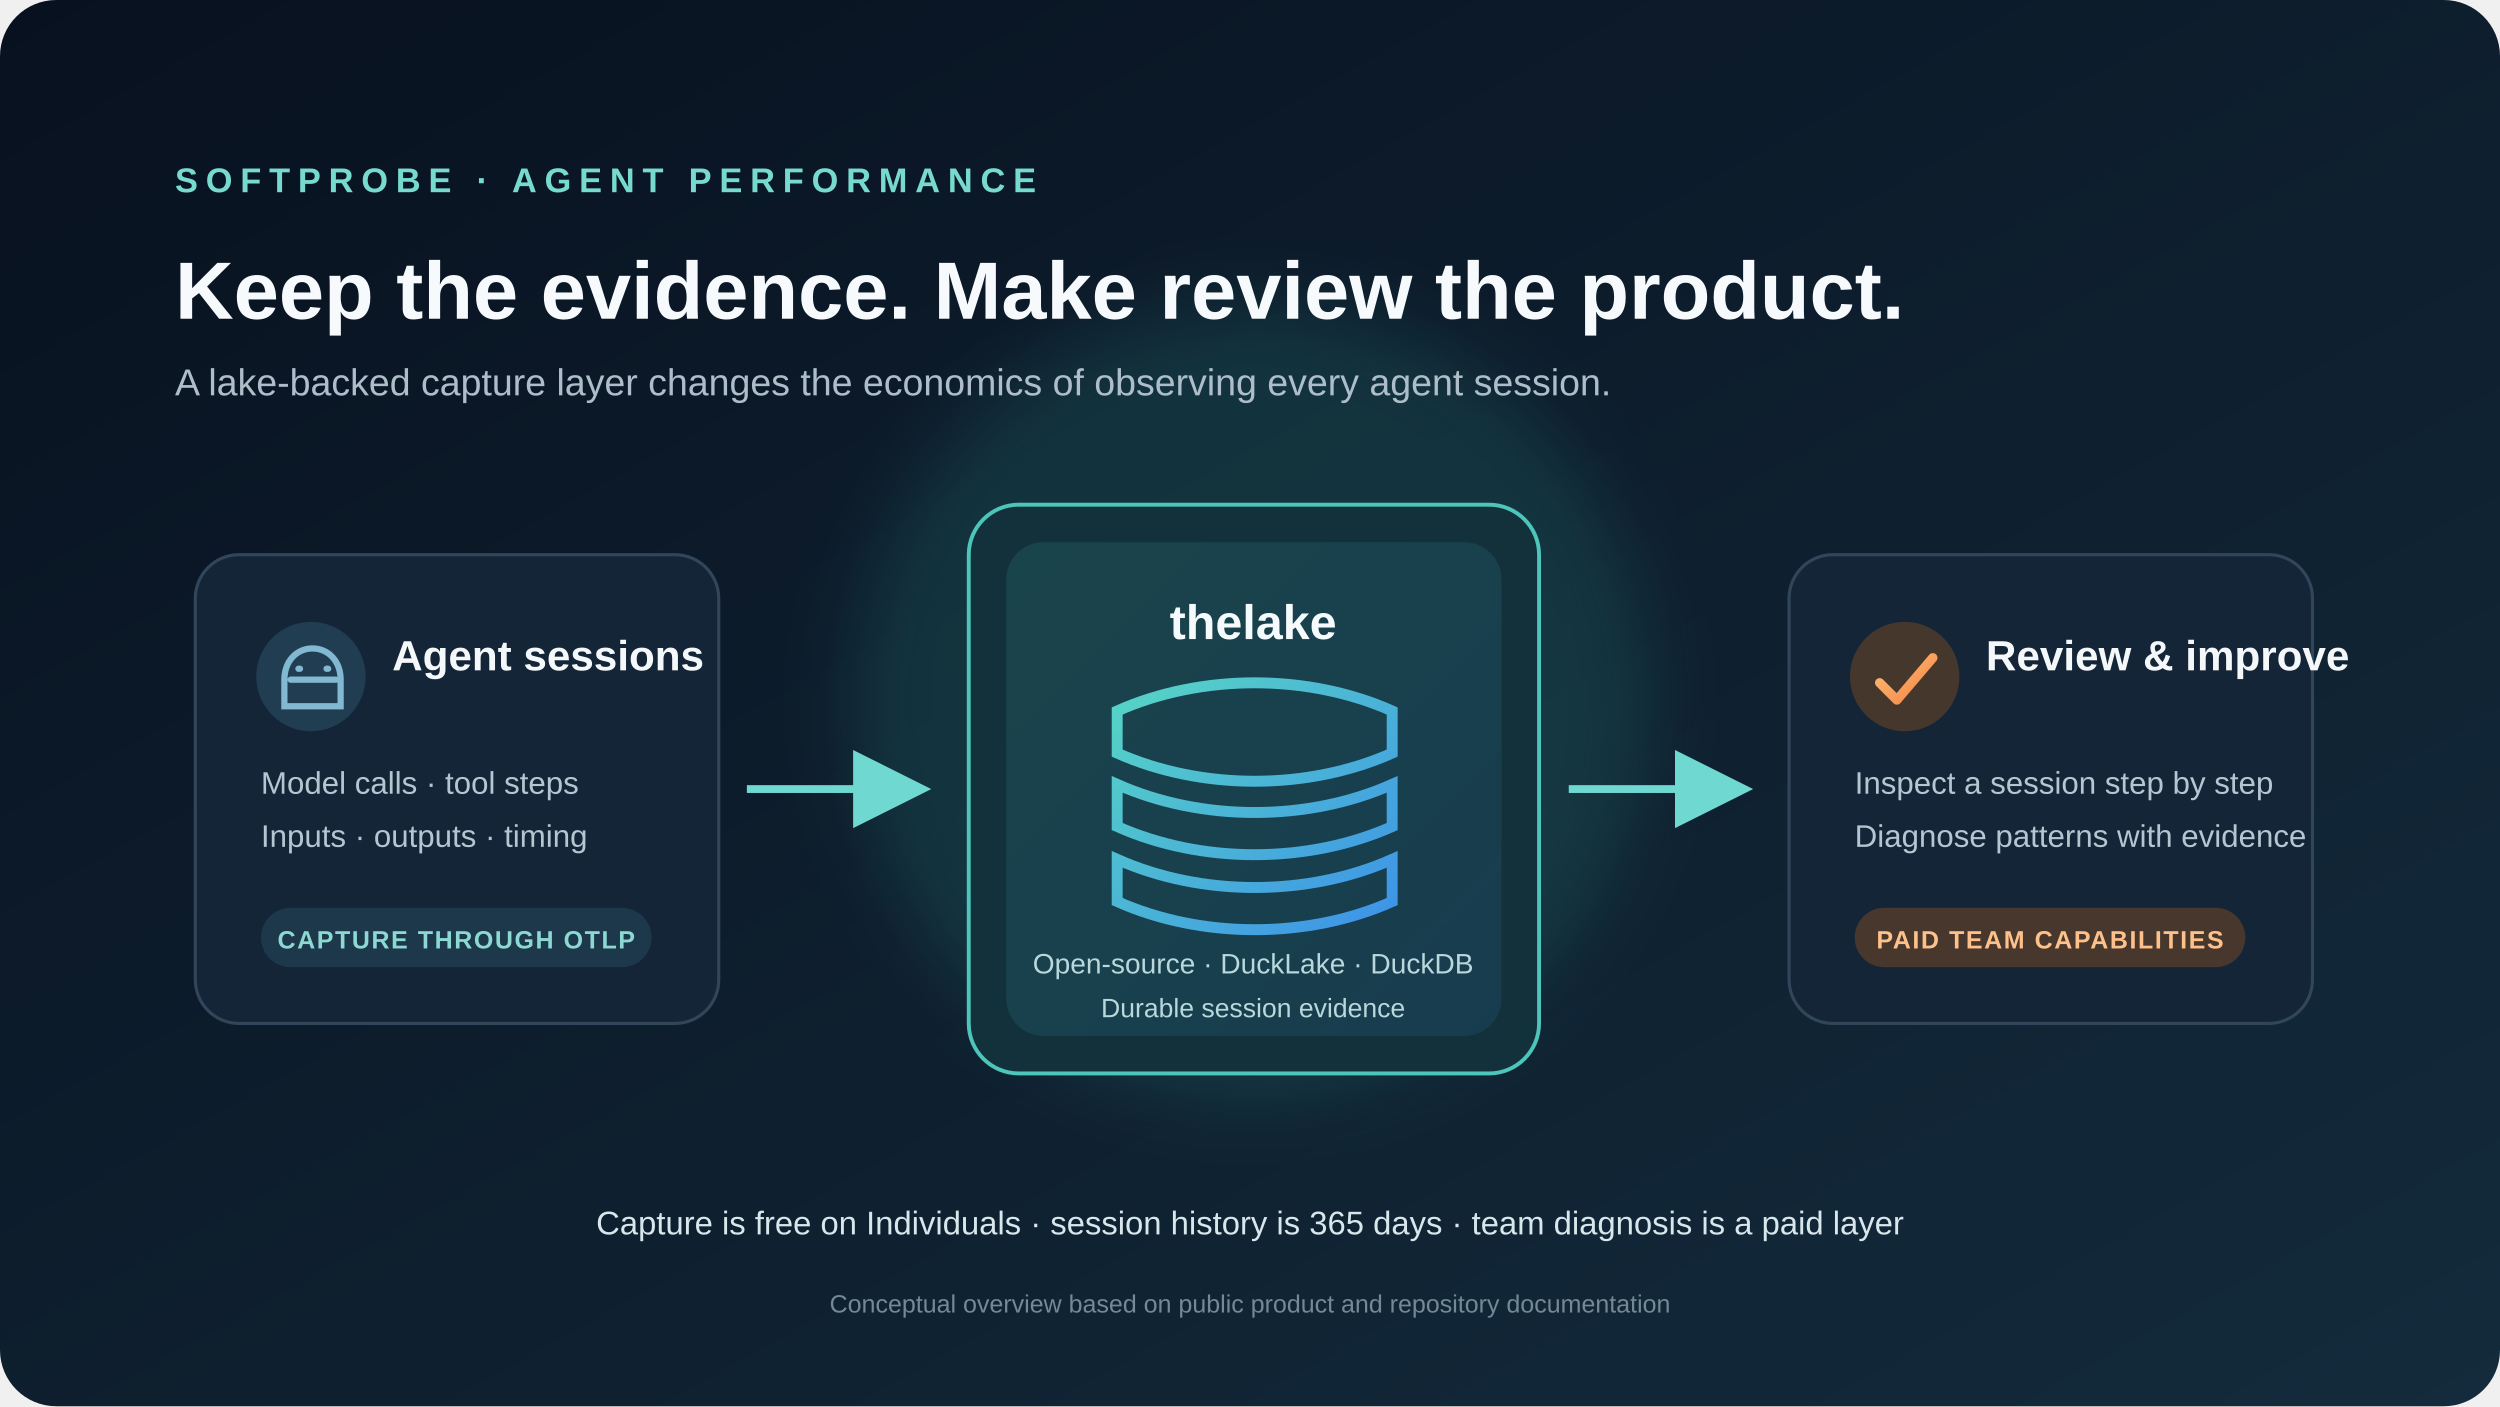
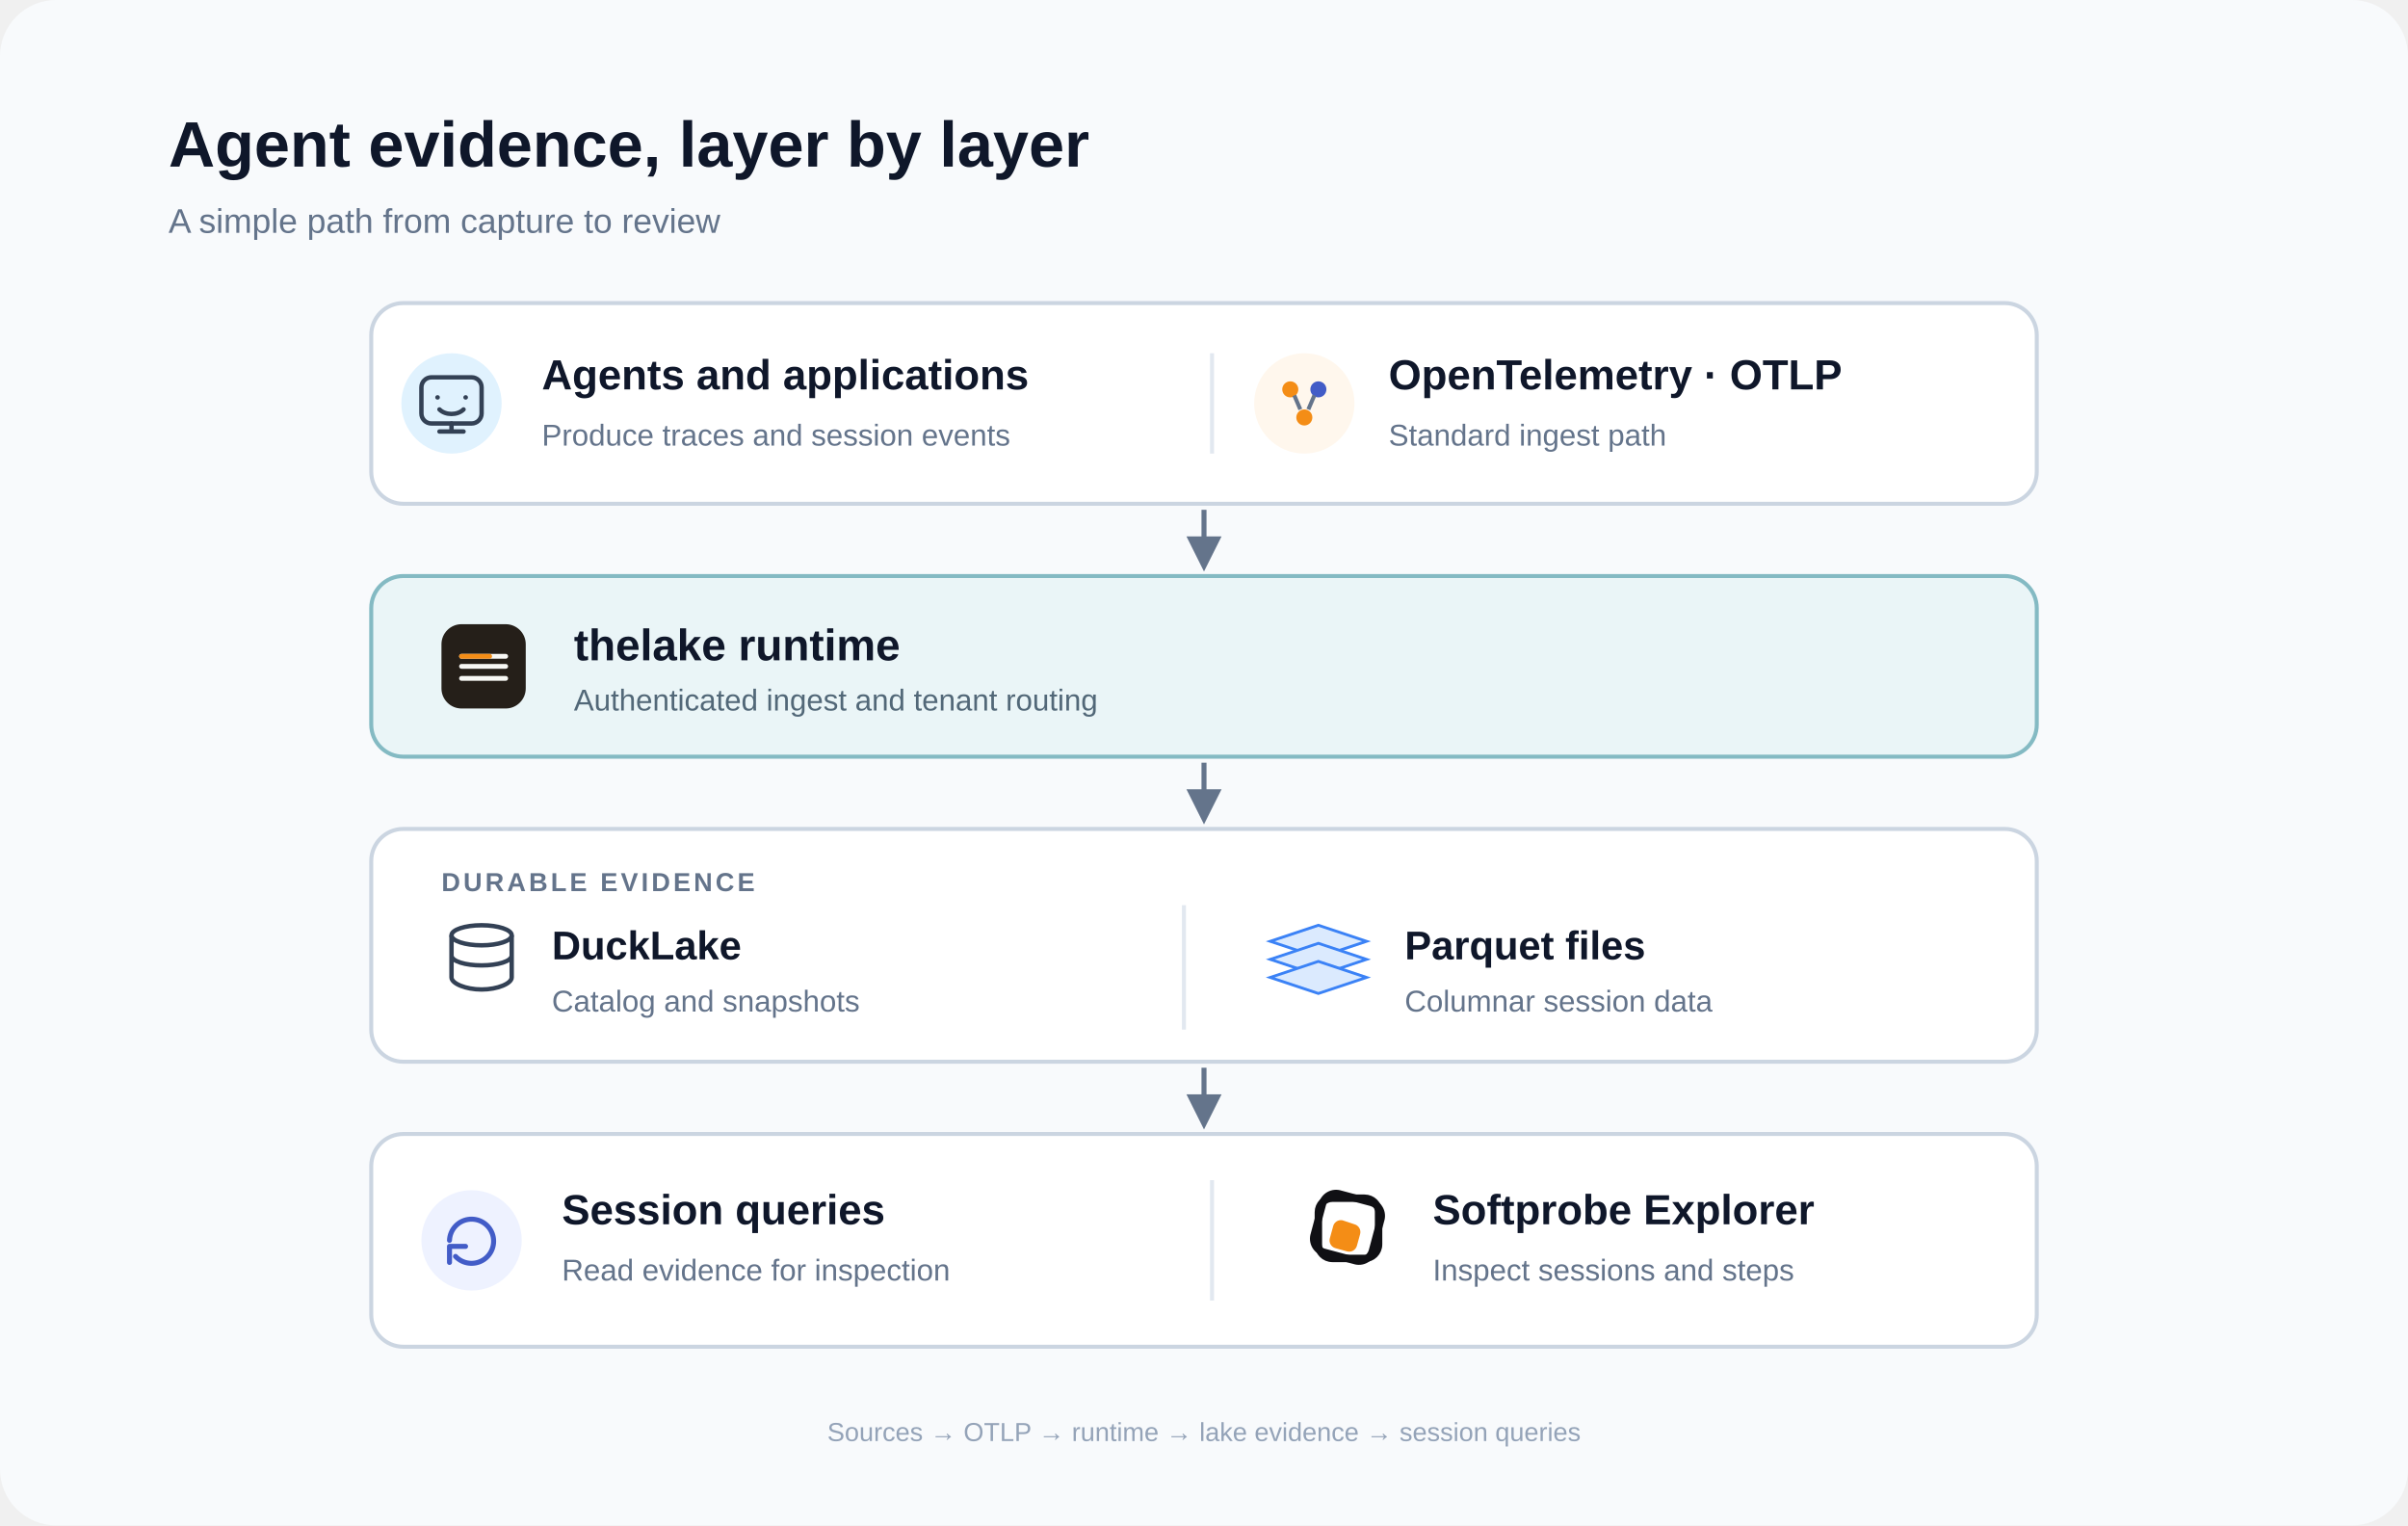
- <svg xmlns="http://www.w3.org/2000/svg" viewBox="0 0 1600 900" role="img" aria-labelledby="title desc">
+ <svg xmlns="http://www.w3.org/2000/svg" viewBox="0 0 1200 760" role="img" aria-labelledby="title desc">
  <defs>
-     <linearGradient id="bg" x1="0" y1="0" x2="1" y2="1">
-       <stop stop-color="#08111f" />
-       <stop offset="1" stop-color="#132b3c" />
-     </linearGradient>
-     <linearGradient id="lake" x1="0" y1="0" x2="1" y2="1">
-       <stop stop-color="#57d5c5" />
-       <stop offset="1" stop-color="#3d92e8" />
-     </linearGradient>
-     <linearGradient id="orange" x1="0" y1="0" x2="1" y2="1">
-       <stop stop-color="#ffbd73" />
-       <stop offset="1" stop-color="#f48446" />
-     </linearGradient>
-     <filter id="glow" x="-40%" y="-40%" width="180%" height="180%">
-       <feGaussianBlur stdDeviation="22" />
-     </filter>
-     <marker id="arrow" viewBox="0 0 10 10" refX="8" refY="5" markerWidth="10" markerHeight="10" orient="auto-start-reverse">
-       <path d="M0 0 10 5 0 10Z" fill="#6fd8d0" />
+     <marker id="a" viewBox="0 0 10 10" refX="5" refY="5" markerWidth="7" markerHeight="7" orient="auto">
+       <path d="M0 0 10 5 0 10Z" fill="#64748b" />
    </marker>
+     <g id="lake">
+       <rect width="42" height="42" rx="10" fill="#251f19" />
+       <path d="M10 16h22M10 21h22M10 27h22" stroke="#f7f7f4" stroke-width="2.4" stroke-linecap="round" />
+       <path d="M10 16h14" stroke="#f48d16" stroke-width="2.4" stroke-linecap="round" />
+     </g>
+     <g id="softprobe">
+       <g fill="none" stroke="#101014" stroke-width="3.7" stroke-linejoin="round">
+         <path d="M14 3h16a7 7 0 0 1 7 7v16a7 7 0 0 1-7 7H14a7 7 0 0 1-7-7V10a7 7 0 0 1 7-7Z" />
+         <path d="m18 1 15 4a7 7 0 0 1 5 9l-4 15a7 7 0 0 1-9 5L10 30a7 7 0 0 1-5-9l4-15a7 7 0 0 1 9-5Z" />
+       </g>
+       <path fill="#f48d16" d="m19 14 6 2a4 4 0 0 1 2.8 4.9l-1.6 5.8a4 4 0 0 1-4.9 2.8l-5.8-1.6a4 4 0 0 1-2.8-4.9l1.6-5.8A4 4 0 0 1 19 14Z" />
+     </g>
+     <g id="agent" fill="none" stroke="#334155" stroke-width="2.2" stroke-linecap="round" stroke-linejoin="round">
+       <rect x="5" y="7" width="30" height="23" rx="5" />
+       <path d="M14 34h12M20 30v4M13 17h.1M27 17h.1M14 23c3 3 9 3 12 0" />
+     </g>
+     <g id="db" fill="none" stroke="#334155" stroke-width="2.2">
+       <ellipse cx="20" cy="8" rx="15" ry="5" />
+       <path d="M5 8v21c0 3 7 6 15 6s15-3 15-6V8M5 18c0 3 7 5 15 5s15-2 15-5" />
+     </g>
  </defs>
-   <rect width="1600" height="900" rx="36" fill="url(#bg)" />
-   <circle cx="800" cy="448" r="255" fill="#3acdb9" opacity=".13" filter="url(#glow)" />
-   <text x="112" y="123" fill="#77dacf" font-family="Arial,sans-serif" font-size="22" font-weight="700" letter-spacing="5">SOFTPROBE · AGENT PERFORMANCE</text>
-   <text x="112" y="204" fill="#f6fafc" font-family="Arial,sans-serif" font-size="52" font-weight="700">Keep the evidence. Make review the product.</text>
-   <text x="112" y="253" fill="#aebec9" font-family="Arial,sans-serif" font-size="24">A lake-backed capture layer changes the economics of observing every agent session.</text>
-   <g transform="translate(125 355)">
-     <rect width="335" height="300" rx="28" fill="#142538" stroke="#31465a" stroke-width="2" />
-     <circle cx="74" cy="78" r="35" fill="#203d51" />
-     <path d="M57 80c0-12 8-20 18-20s18 8 18 20v17H57zm4 0h29M66 73h1m17 0h1" fill="none" stroke="#82b8d2" stroke-width="4" stroke-linecap="round" />
-     <text x="126" y="74" fill="#f5f8fa" font-family="Arial,sans-serif" font-size="27" font-weight="700">Agent sessions</text>
-     <text x="42" y="153" fill="#b6c6d1" font-family="Arial,sans-serif" font-size="20">Model calls · tool steps</text>
-     <text x="42" y="187" fill="#b6c6d1" font-family="Arial,sans-serif" font-size="20">Inputs · outputs · timing</text>
-     <rect x="42" y="226" width="250" height="38" rx="19" fill="#1d384b" />
-     <text x="167" y="252" text-anchor="middle" fill="#8bd9d2" font-family="Arial,sans-serif" font-size="16" font-weight="700" letter-spacing="1">CAPTURE THROUGH OTLP</text>
+   <rect width="1200" height="760" rx="28" fill="#f8fafc" />
+   <text x="84" y="83" fill="#0f172a" font-family="Arial,sans-serif" font-size="32" font-weight="700">Agent evidence, layer by layer</text>
+   <text x="84" y="116" fill="#64748b" font-family="Arial,sans-serif" font-size="17">A simple path from capture to review</text>
+   <g font-family="Arial,sans-serif">
+     <rect x="185" y="151" width="830" height="100" rx="16" fill="#fff" stroke="#cbd5e1" stroke-width="2" />
+     <circle cx="225" cy="201" r="25" fill="#e0f2fe" />
+     <use href="#agent" x="205" y="181" width="40" height="40" />
+     <text x="270" y="194" fill="#0f172a" font-size="21" font-weight="700">Agents and applications</text>
+     <text x="270" y="222" fill="#64748b" font-size="15">Produce traces and session events</text>
+     <path d="M604 176v50" stroke="#e2e8f0" stroke-width="2" />
+     <circle cx="650" cy="201" r="25" fill="#fff7ed" />
+     <circle cx="643" cy="194" r="4" fill="#f48d16" />
+     <circle cx="657" cy="194" r="4" fill="#425cc7" />
+     <circle cx="650" cy="208" r="4" fill="#f48d16" />
+     <path d="m645 197 3 7m7-7-3 7" stroke="#64748b" stroke-width="2" />
+     <text x="692" y="194" fill="#0f172a" font-size="21" font-weight="700">OpenTelemetry · OTLP</text>
+     <text x="692" y="222" fill="#64748b" font-size="15">Standard ingest path</text>
+     <path d="M600 254v22" stroke="#64748b" stroke-width="2.5" marker-end="url(#a)" />
+     <rect x="185" y="287" width="830" height="90" rx="16" fill="#eaf5f7" stroke="#84bac3" stroke-width="2" />
+     <use href="#lake" x="220" y="311" width="42" height="42" />
+     <text x="286" y="329" fill="#0f172a" font-size="22" font-weight="700">thelake runtime</text>
+     <text x="286" y="354" fill="#526878" font-size="15">Authenticated ingest and tenant routing</text>
+     <path d="M600 380v22" stroke="#64748b" stroke-width="2.5" marker-end="url(#a)" />
+     <rect x="185" y="413" width="830" height="116" rx="16" fill="#fff" stroke="#cbd5e1" stroke-width="2" />
+     <text x="220" y="444" fill="#64748b" font-size="13" font-weight="700" letter-spacing="1.5">DURABLE EVIDENCE</text>
+     <use href="#db" x="220" y="458" width="40" height="40" />
+     <text x="275" y="478" fill="#0f172a" font-size="20" font-weight="700">DuckLake</text>
+     <text x="275" y="504" fill="#64748b" font-size="15">Catalog and snapshots</text>
+     <path d="M590 451v62" stroke="#e2e8f0" stroke-width="2" />
+     <g transform="translate(633 461)" fill="#dbeafe" stroke="#3b82f6" stroke-width="1.4">
+       <path d="M0 8 24 0l24 8-24 8z" />
+       <path d="M0 17 24 9l24 8-24 8z" />
+       <path d="M0 26 24 18l24 8-24 8z" />
+     </g>
+     <text x="700" y="478" fill="#0f172a" font-size="20" font-weight="700">Parquet files</text>
+     <text x="700" y="504" fill="#64748b" font-size="15">Columnar session data</text>
+     <path d="M600 532v22" stroke="#64748b" stroke-width="2.5" marker-end="url(#a)" />
+     <rect x="185" y="565" width="830" height="106" rx="16" fill="#fff" stroke="#cbd5e1" stroke-width="2" />
+     <circle cx="235" cy="618" r="25" fill="#eef2ff" />
+     <path d="M224 618a11 11 0 1 1 3 8m-3 3v-8h8" fill="none" stroke="#425cc7" stroke-width="2.5" stroke-linecap="round" stroke-linejoin="round" />
+     <text x="280" y="610" fill="#0f172a" font-size="21" font-weight="700">Session queries</text>
+     <text x="280" y="638" fill="#64748b" font-size="15">Read evidence for inspection</text>
+     <path d="M604 588v60" stroke="#e2e8f0" stroke-width="2" />
+     <use href="#softprobe" x="650" y="594" width="46" height="46" />
+     <text x="714" y="610" fill="#0f172a" font-size="21" font-weight="700">Softprobe Explorer</text>
+     <text x="714" y="638" fill="#64748b" font-size="15">Inspect sessions and steps</text>
  </g>
-   <path d="M478 505h108" fill="none" stroke="#6fd8d0" stroke-width="5" marker-end="url(#arrow)" />
-   <g transform="translate(620 323)">
-     <rect width="365" height="364" rx="32" fill="#12313b" stroke="#4dc5ba" stroke-width="2.5" />
-     <rect x="24" y="24" width="317" height="316" rx="24" fill="url(#lake)" opacity=".12" />
-     <path d="M95 132c54-24 122-24 176 0v27c-54 24-122 24-176 0zm0 47c54 24 122 24 176 0v27c-54 24-122 24-176 0zm0 48c54 24 122 24 176 0v27c-54 24-122 24-176 0z" fill="none" stroke="url(#lake)" stroke-width="7" />
-     <text x="182" y="86" text-anchor="middle" fill="#f5fbfc" font-family="Arial,sans-serif" font-size="31" font-weight="700">thelake</text>
-     <text x="182" y="300" text-anchor="middle" fill="#b8d8dc" font-family="Arial,sans-serif" font-size="18">Open-source · DuckLake · DuckDB</text>
-     <text x="182" y="328" text-anchor="middle" fill="#b8d8dc" font-family="Arial,sans-serif" font-size="17">Durable session evidence</text>
-   </g>
-   <path d="M1004 505h108" fill="none" stroke="#6fd8d0" stroke-width="5" marker-end="url(#arrow)" />
-   <g transform="translate(1145 355)">
-     <rect width="335" height="300" rx="28" fill="#142538" stroke="#31465a" stroke-width="2" />
-     <circle cx="74" cy="78" r="35" fill="#46372c" />
-     <path d="m58 82 11 11 23-27" fill="none" stroke="url(#orange)" stroke-width="6" stroke-linecap="round" stroke-linejoin="round" />
-     <text x="126" y="74" fill="#f5f8fa" font-family="Arial,sans-serif" font-size="27" font-weight="700">Review &amp; improve</text>
-     <text x="42" y="153" fill="#b6c6d1" font-family="Arial,sans-serif" font-size="20">Inspect a session step by step</text>
-     <text x="42" y="187" fill="#b6c6d1" font-family="Arial,sans-serif" font-size="20">Diagnose patterns with evidence</text>
-     <rect x="42" y="226" width="250" height="38" rx="19" fill="#47372d" />
-     <text x="167" y="252" text-anchor="middle" fill="#ffc18a" font-family="Arial,sans-serif" font-size="16" font-weight="700" letter-spacing="1">PAID TEAM CAPABILITIES</text>
-   </g>
-   <text x="800" y="790" text-anchor="middle" fill="#d9e7ec" font-family="Arial,sans-serif" font-size="21">Capture is free on Individuals · session history is 365 days · team diagnosis is a paid layer</text>
-   <text x="800" y="840" text-anchor="middle" fill="#738997" font-family="Arial,sans-serif" font-size="16">Conceptual overview based on public product and repository documentation</text>
+   <text x="600" y="718" text-anchor="middle" fill="#94a3b8" font-family="Arial,sans-serif" font-size="13">Sources → OTLP → runtime → lake evidence → session queries</text>
</svg>
